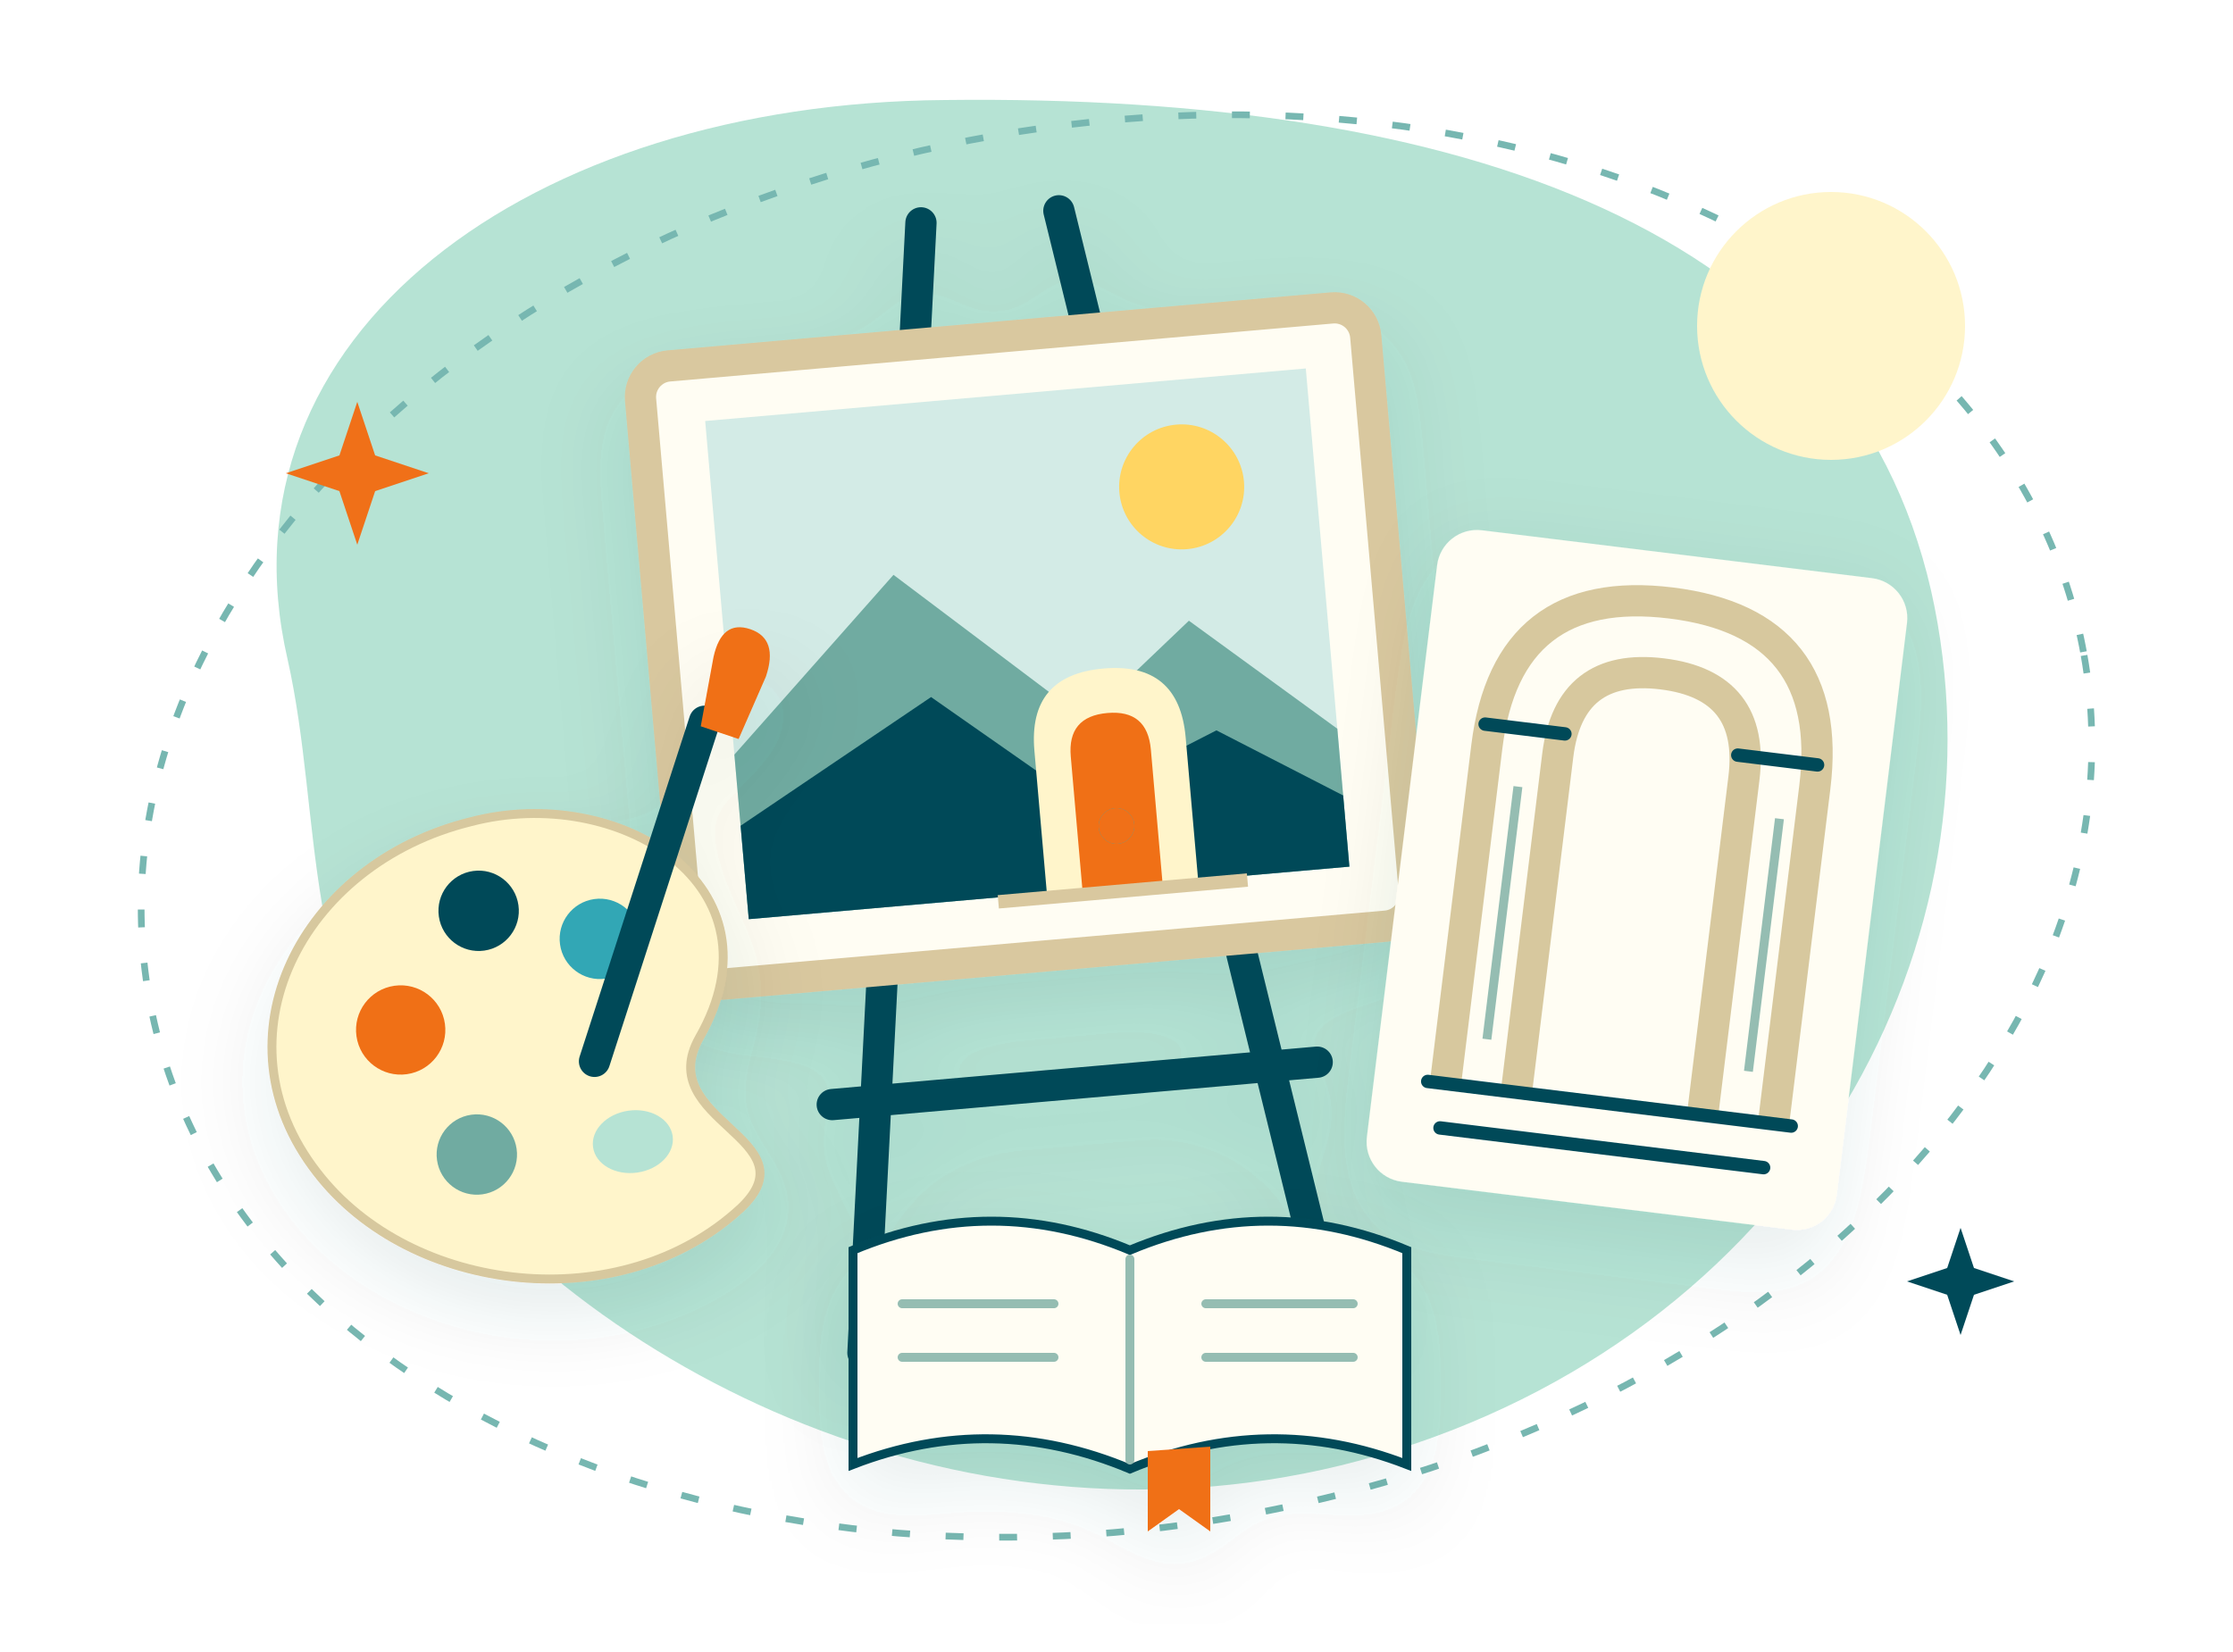
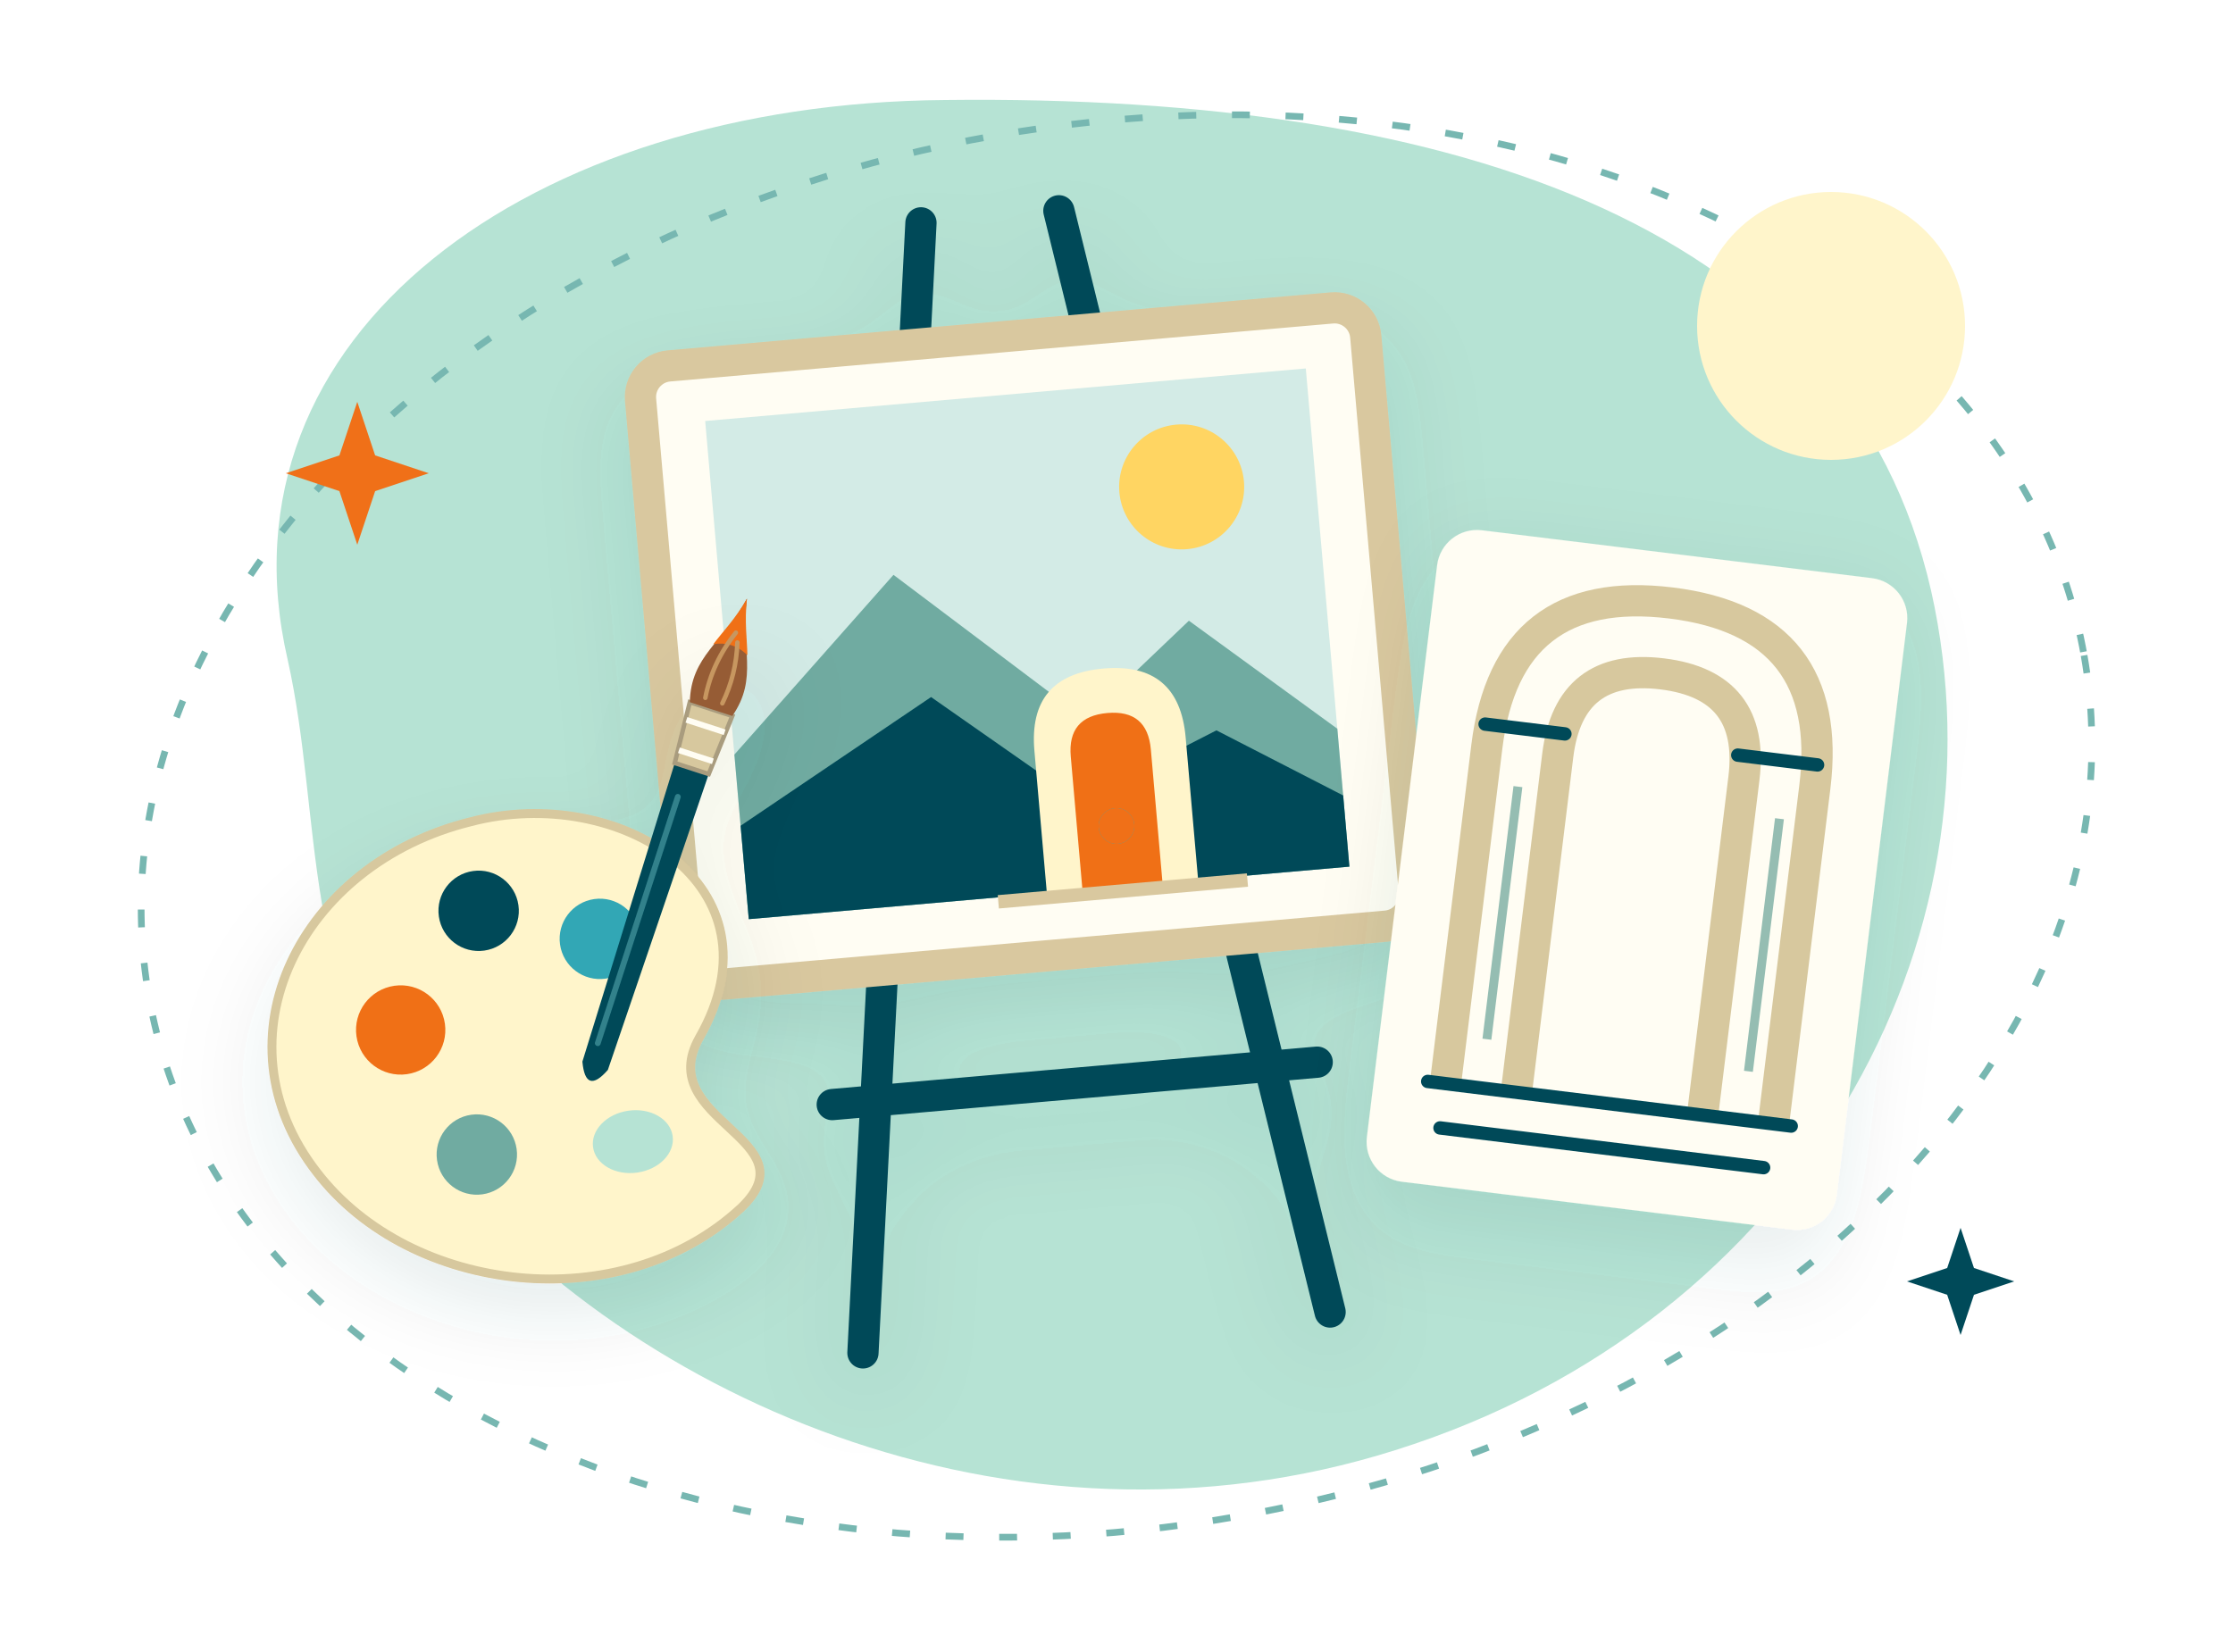
- <svg xmlns="http://www.w3.org/2000/svg" viewBox="0 0 500 370" fill="none" role="img" aria-label="Una tavolozza, un dipinto, un libro e un arco classico raccontano arte, storia e cultura italiana.">
+ <svg xmlns="http://www.w3.org/2000/svg" viewBox="0 0 500 370" fill="none" role="img" aria-label="Una tavolozza con un pennello, un dipinto e un arco classico raccontano arte, storia e cultura italiana.">
  <defs>
    <filter id="lab-soft" x="-30%" y="-30%" width="160%" height="160%">
      <feDropShadow dx="0" dy="8" stdDeviation="10" flood-color="#004a59" flood-opacity=".1" />
    </filter>
  </defs>
  <g transform="translate(30 0) scale(.8 .7)">
    <path class="assembly-piece assembly-backdrop water-shape" d="M43 211C22 107 111 33 227 32C373 30 480 74 503 189C525 301 467 423 353 464C245 503 135 446 81 366C46 317 53 262 43 211Z" fill="#b6e3d4" />
  </g>
  <ellipse cx="250" cy="185" rx="220" ry="157" transform="rotate(-10 250 185)" stroke="#77b7b1" stroke-width="1.5" stroke-dasharray="4 8" class="services-orbit-track" />
  <circle class="assembly-piece assembly-sun" cx="410" cy="73" r="30" fill="#fff5cb" />
  <g class="assembly-piece assembly-notebook" transform="rotate(-5 233 161)" filter="url(#lab-soft)">
    <path d="m216 48-35 251M247 48l39 251M179 243h109" stroke="#004a59" stroke-width="7" stroke-linecap="round" />
    <rect x="150" y="75" width="163" height="139" rx="7" fill="#fffdf3" stroke="#d9c89f" stroke-width="7" />
    <rect x="164" y="88" width="135" height="112" fill="#d3ebe6" />
    <circle cx="269" cy="112" r="14" fill="#ffd562" />
    <path d="m164 163 39-37 40 36 25-20 31 27v31H164Z" fill="#70aba1" />
    <path d="m164 179 45-25 31 26 32-13 27 17v16H164Z" fill="#004a59" />
    <path d="M231 201v-33q0-17 17-17t17 17v33" fill="#fff5cb" />
    <path d="M239 201v-31q0-9 9-9t9 9v31" fill="#f07018" />
    <path d="M220 201h56" stroke="#d9c89f" stroke-width="3" />
  </g>
  <g class="assembly-piece assembly-pencil" transform="rotate(7 362 193)" filter="url(#lab-soft)">
    <rect x="314" y="123" width="106" height="147" rx="9" fill="#fffdf3" />
    <path d="M330 247v-76q0-37 37-37t37 37v76M346 247v-76q0-21 21-21t21 21v76" stroke="#d7c89e" stroke-width="7" />
    <path d="M326 247h82M330 257h73M329 166h18M386 166h18" stroke="#004a59" stroke-width="3" stroke-linecap="round" />
    <path d="M338 179v57M397 179v57" stroke="#95bdb2" stroke-width="2" />
  </g>
  <g class="assembly-piece assembly-note" transform="rotate(-8 131 237)" filter="url(#lab-soft)">
    <path d="M113 181c-39 4-64 40-45 73 17 30 63 42 93 21 18-13-17-22-4-39 24-31-10-59-44-55Z" fill="#fff5cb" stroke="#d7c89e" stroke-width="2" />
    <ellipse cx="139" cy="257" rx="9" ry="7" fill="#b6e3d4" />
    <circle cx="91" cy="225" r="10" fill="#f07018" />
    <circle cx="112" cy="201" r="9" fill="#004a59" />
    <circle cx="138" cy="211" r="9" fill="#33a7b5" />
    <circle cx="104" cy="255" r="9" fill="#70aba1" />
-     <path d="m133 238 35-72" stroke="#004a59" stroke-width="7" stroke-linecap="round" />
-     <path d="m167 167 5-15q3-8 9-5t2 11l-8 13Z" fill="#f07018" />
-   </g>
-   <g class="assembly-piece assembly-note" filter="url(#lab-soft)">
-     <path d="M191 280q31-13 62 0q31-13 62 0v48q-31-12-62 1q-31-13-62-1Z" fill="#fffdf3" stroke="#004a59" stroke-width="2" />
-     <path d="M253 282v45M202 292h34M202 304h34M270 292h33M270 304h33" stroke="#95bdb2" stroke-width="2" stroke-linecap="round" />
-     <path d="M257 325v18l7-5 7 5v-19" fill="#f07018" />
+     <g transform="translate(133 239) rotate(26)">
+       <path d="M-3 0-4-70H4L3 0Q0 7-3 0Z" fill="#004a59" />
+       <path d="M-1-5v-58" stroke="#33818b" stroke-width="1.3" stroke-linecap="round" />
+       <path d="M-4-70-5-84H5L4-70Z" fill="#d7c89e" stroke="#a99c7e" stroke-width="1" />
+       <path d="M-4.5-80h9M-4-73h8" stroke="#fffdf3" stroke-width="1.3" />
+       <path d="M-5-84C-8-94-2-99 0-110C2-99 8-94 5-84Z" fill="#965c36" />
+       <path d="M0-110C-1-105-3-101-4-98Q0-100 4-98C3-101 1-105 0-110Z" fill="#f07018" />
+       <path d="M-2-86Q-3-94 0-102M2-86Q3-93 1-100" stroke="#c79760" stroke-width="1" stroke-linecap="round" />
+     </g>
  </g>
  <g class="assembly-piece assembly-spark-left">
    <path class="notebook-star" d="m76 102 4-12 4 12 12 4-12 4-4 12-4-12-12-4Z" fill="#f07018" />
  </g>
  <g class="assembly-piece assembly-spark-right">
    <path class="notebook-star star-counterclockwise" d="m436 284 3-9 3 9 9 3-9 3-3 9-3-9-9-3Z" fill="#004a59" />
  </g>
  <circle cx="250" cy="185" r="4" fill="#33a7b5" class="services-satellite" data-phase="0" />
  <circle cx="250" cy="185" r="4" fill="#f07018" class="services-satellite" data-phase="3.141592653589793" />
</svg>
